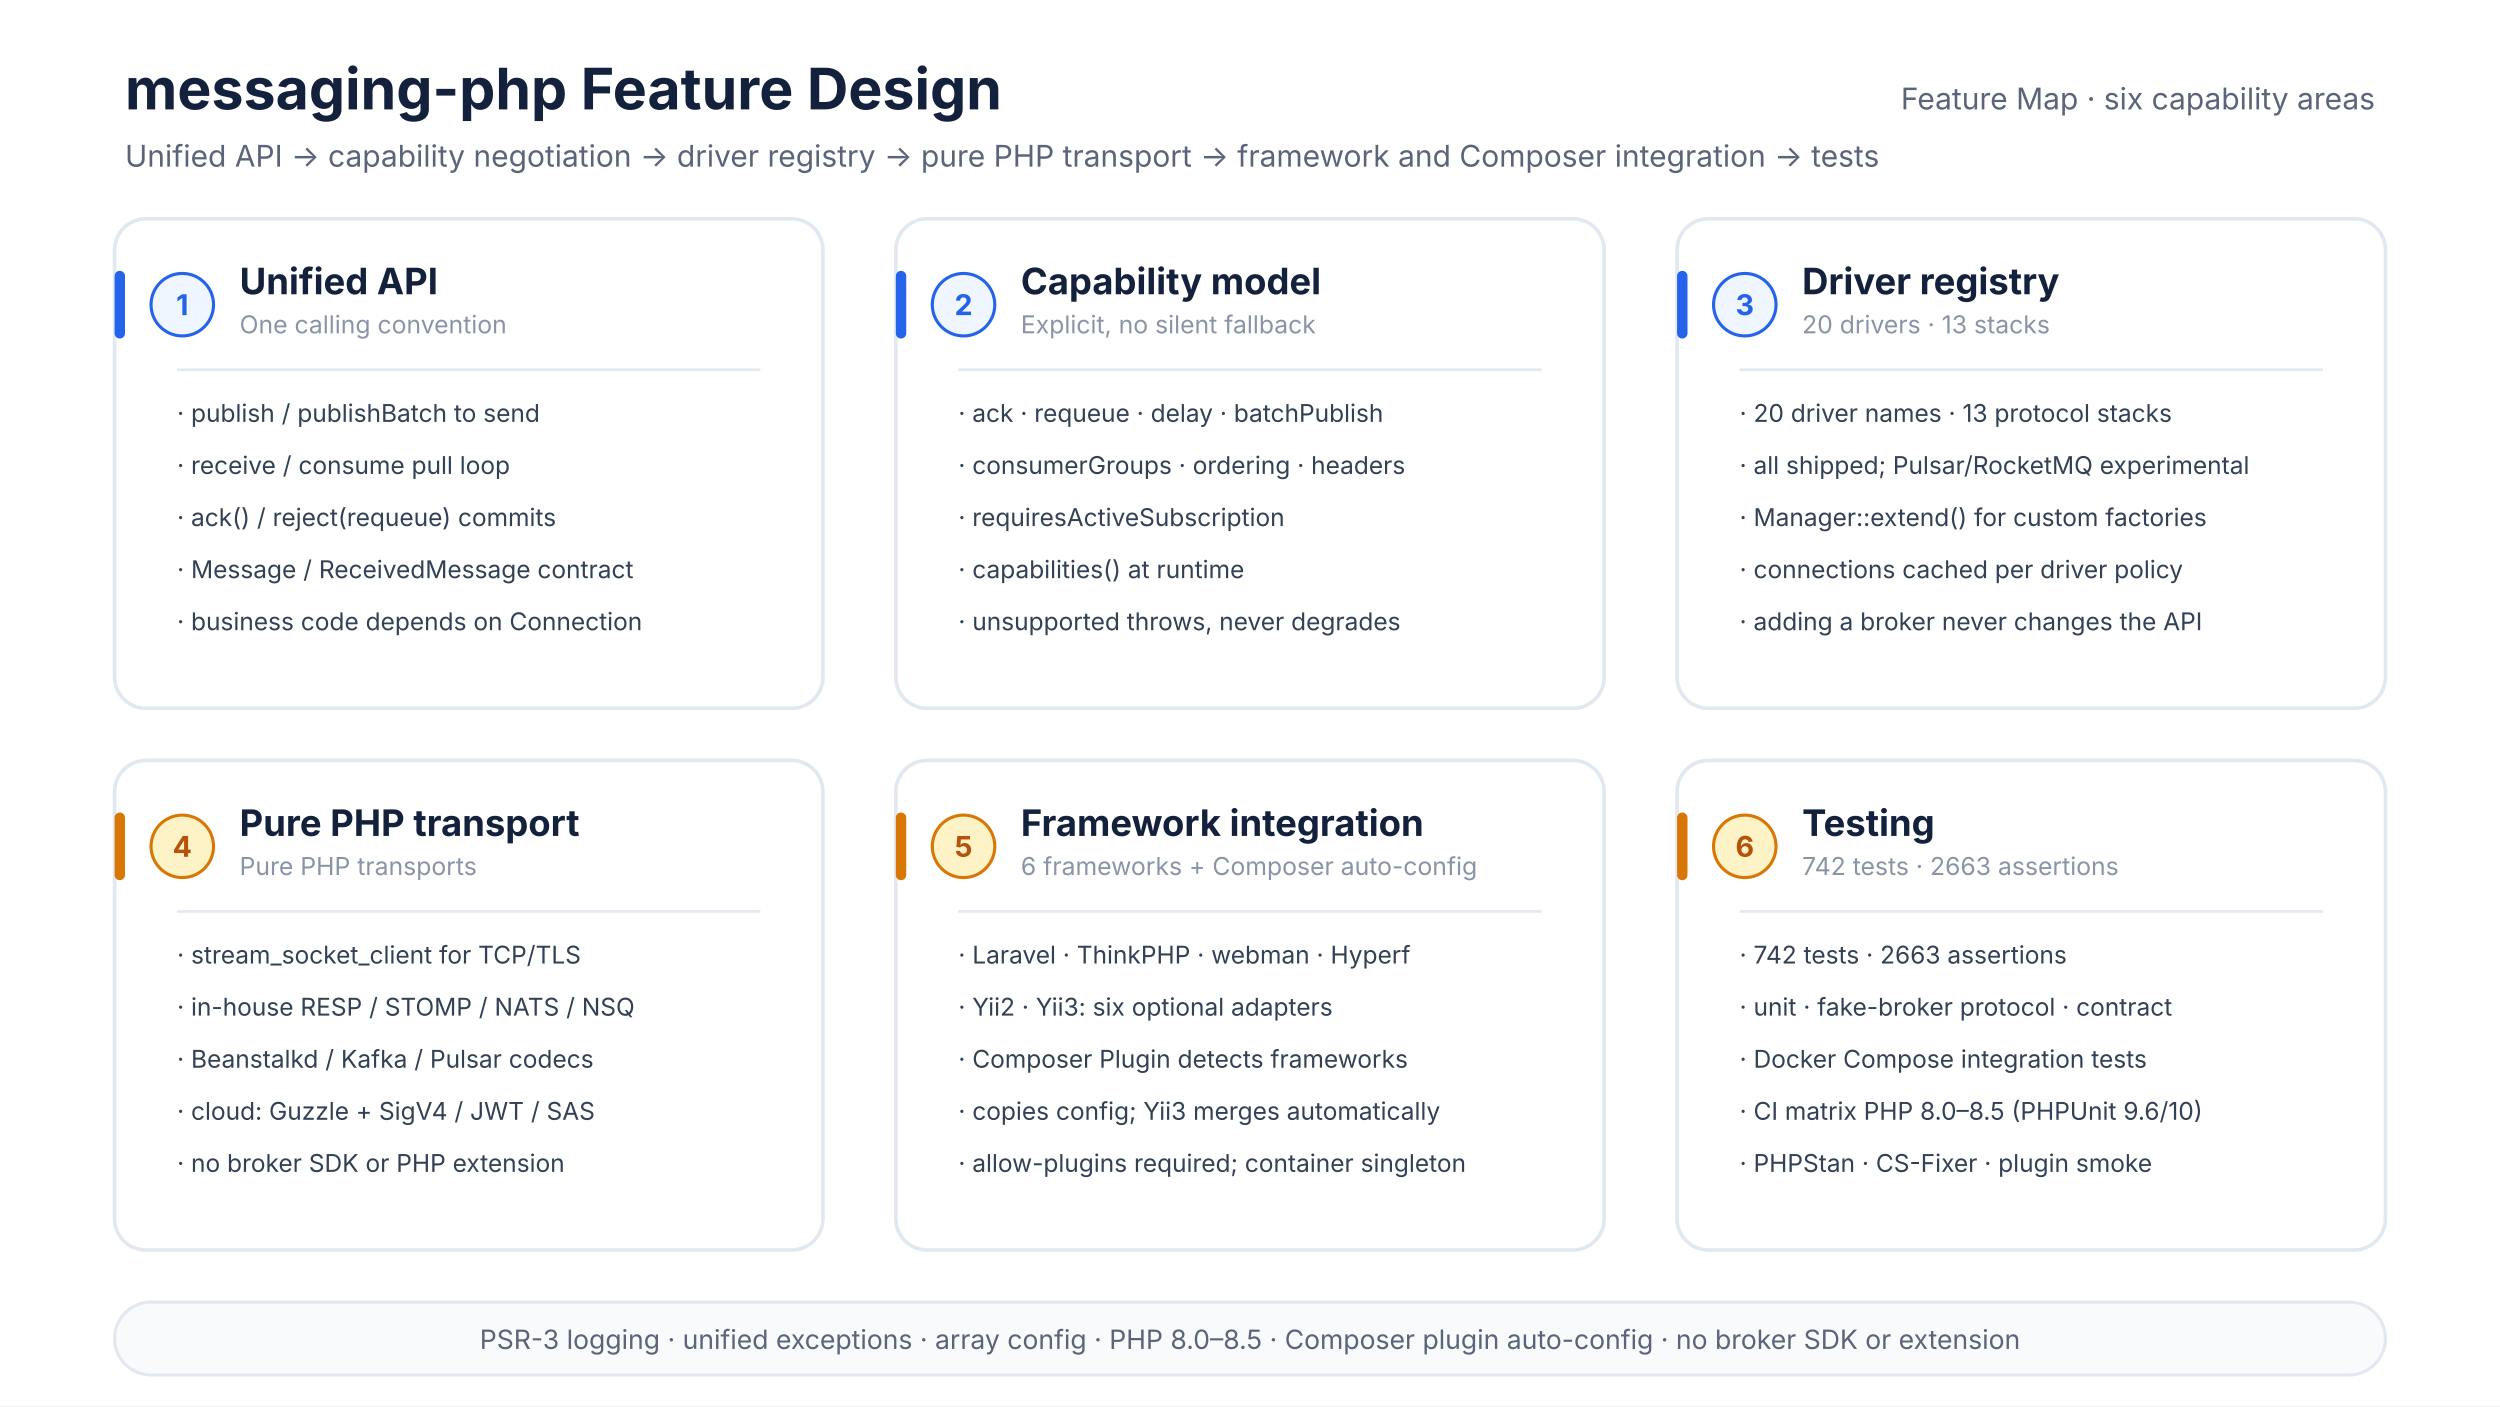
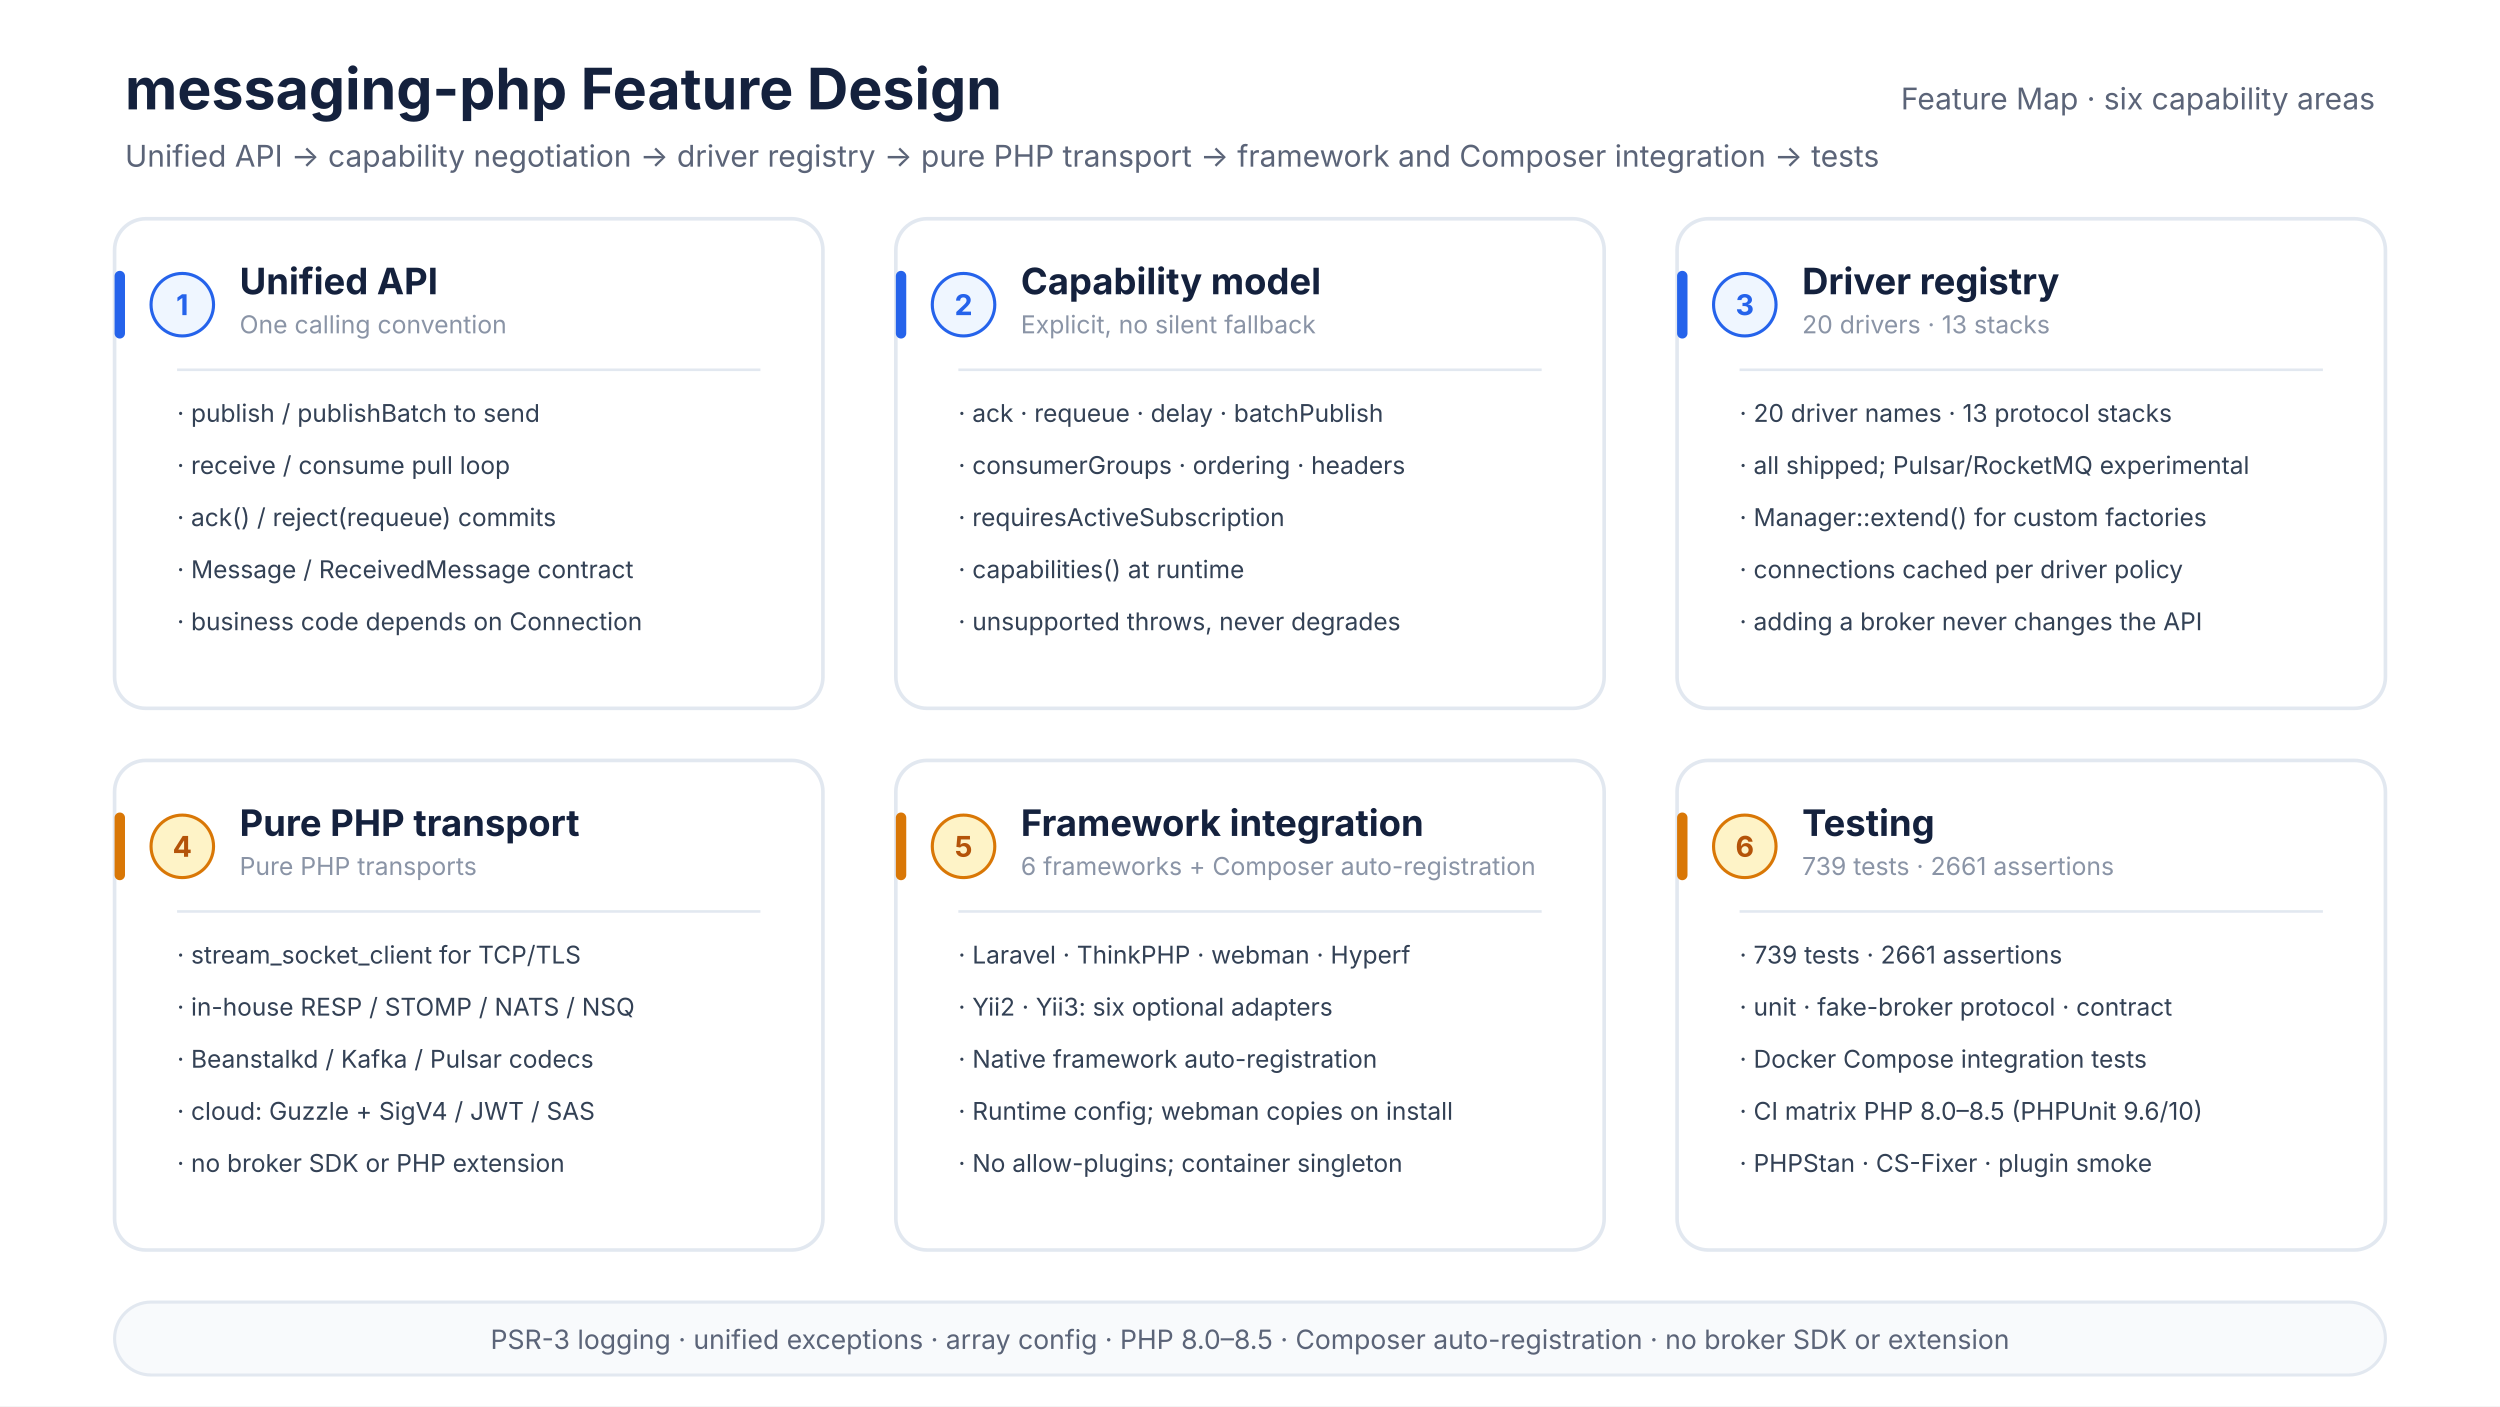
<svg xmlns="http://www.w3.org/2000/svg" width="960" height="540" viewBox="0 0 960 540" role="img" aria-labelledby="feat-title feat-desc">
  <style>
    text{font-family:system-ui,-apple-system,'Segoe UI','PingFang SC','Microsoft YaHei',sans-serif;fill:#14213D}
    .title{font-size:22px;font-weight:700}
    .sub{font-size:11.5px;fill:#5B6478}
    .ct{font-size:14px;font-weight:700}
    .ce{font-size:9.5px;fill:#8A94A6}
    .b{font-size:9.4px;fill:#334155}
    .num{font-size:11px;font-weight:700;fill:#2563EB}
    .foot{font-size:10.2px;fill:#5B6478}
    .ctr{text-anchor:middle}
  </style>
  <rect x="0" y="0" width="960" height="540" fill="#FFFFFF" />
  <text class="title" x="48" y="42">messaging-php Feature Design</text>
  <text class="sub" x="912" y="42" text-anchor="end">Feature Map · six capability areas</text>
  <text class="sub" x="48" y="64">Unified API → capability negotiation → driver registry → pure PHP transport → framework and Composer integration → tests</text>
  <rect x="44" y="84" width="272" height="188" rx="12" fill="#FFFFFF" stroke="#E2E8F0" stroke-width="1.4" />
  <rect x="44" y="104" width="4" height="26" rx="2" fill="#2563EB" />
  <circle cx="70" cy="117" r="12" fill="#EFF6FF" stroke="#2563EB" stroke-width="1.2" />
  <text class="num ctr" x="70" y="121">1</text>
  <text class="ct" x="92" y="113">Unified API</text>
  <text class="ce" x="92" y="128">One calling convention</text>
  <line x1="68" y1="142" x2="292" y2="142" stroke="#E2E8F0" stroke-width="1" />
  <text class="b" x="68" y="162">· publish / publishBatch to send</text>
  <text class="b" x="68" y="182">· receive / consume pull loop</text>
  <text class="b" x="68" y="202">· ack() / reject(requeue) commits</text>
  <text class="b" x="68" y="222">· Message / ReceivedMessage contract</text>
  <text class="b" x="68" y="242">· business code depends on Connection</text>
  <rect x="344" y="84" width="272" height="188" rx="12" fill="#FFFFFF" stroke="#E2E8F0" stroke-width="1.4" />
  <rect x="344" y="104" width="4" height="26" rx="2" fill="#2563EB" />
  <circle cx="370" cy="117" r="12" fill="#EFF6FF" stroke="#2563EB" stroke-width="1.2" />
  <text class="num ctr" x="370" y="121">2</text>
  <text class="ct" x="392" y="113">Capability model</text>
  <text class="ce" x="392" y="128">Explicit, no silent fallback</text>
  <line x1="368" y1="142" x2="592" y2="142" stroke="#E2E8F0" stroke-width="1" />
  <text class="b" x="368" y="162">· ack · requeue · delay · batchPublish</text>
  <text class="b" x="368" y="182">· consumerGroups · ordering · headers</text>
  <text class="b" x="368" y="202">· requiresActiveSubscription</text>
  <text class="b" x="368" y="222">· capabilities() at runtime</text>
  <text class="b" x="368" y="242">· unsupported throws, never degrades</text>
  <rect x="644" y="84" width="272" height="188" rx="12" fill="#FFFFFF" stroke="#E2E8F0" stroke-width="1.4" />
  <rect x="644" y="104" width="4" height="26" rx="2" fill="#2563EB" />
  <circle cx="670" cy="117" r="12" fill="#EFF6FF" stroke="#2563EB" stroke-width="1.2" />
  <text class="num ctr" x="670" y="121">3</text>
  <text class="ct" x="692" y="113">Driver registry</text>
  <text class="ce" x="692" y="128">20 drivers · 13 stacks</text>
  <line x1="668" y1="142" x2="892" y2="142" stroke="#E2E8F0" stroke-width="1" />
  <text class="b" x="668" y="162">· 20 driver names · 13 protocol stacks</text>
  <text class="b" x="668" y="182">· all shipped; Pulsar/RocketMQ experimental</text>
  <text class="b" x="668" y="202">· Manager::extend() for custom factories</text>
  <text class="b" x="668" y="222">· connections cached per driver policy</text>
  <text class="b" x="668" y="242">· adding a broker never changes the API</text>
  <rect x="44" y="292" width="272" height="188" rx="12" fill="#FFFFFF" stroke="#E2E8F0" stroke-width="1.4" />
  <rect x="44" y="312" width="4" height="26" rx="2" fill="#D97706" />
  <circle cx="70" cy="325" r="12" fill="#FEF3C7" stroke="#D97706" stroke-width="1.2" />
  <text class="num ctr" x="70" y="329" style="fill:#B45309">4</text>
  <text class="ct" x="92" y="321">Pure PHP transport</text>
  <text class="ce" x="92" y="336">Pure PHP transports</text>
  <line x1="68" y1="350" x2="292" y2="350" stroke="#E2E8F0" stroke-width="1" />
  <text class="b" x="68" y="370">· stream_socket_client for TCP/TLS</text>
  <text class="b" x="68" y="390">· in-house RESP / STOMP / NATS / NSQ</text>
  <text class="b" x="68" y="410">· Beanstalkd / Kafka / Pulsar codecs</text>
  <text class="b" x="68" y="430">· cloud: Guzzle + SigV4 / JWT / SAS</text>
  <text class="b" x="68" y="450">· no broker SDK or PHP extension</text>
  <rect x="344" y="292" width="272" height="188" rx="12" fill="#FFFFFF" stroke="#E2E8F0" stroke-width="1.4" />
  <rect x="344" y="312" width="4" height="26" rx="2" fill="#D97706" />
  <circle cx="370" cy="325" r="12" fill="#FEF3C7" stroke="#D97706" stroke-width="1.2" />
  <text class="num ctr" x="370" y="329" style="fill:#B45309">5</text>
  <text class="ct" x="392" y="321">Framework integration</text>
-   <text class="ce" x="392" y="336">6 frameworks + Composer auto-config</text>
+   <text class="ce" x="392" y="336">6 frameworks + Composer auto-registration</text>
  <line x1="368" y1="350" x2="592" y2="350" stroke="#E2E8F0" stroke-width="1" />
  <text class="b" x="368" y="370">· Laravel · ThinkPHP · webman · Hyperf</text>
  <text class="b" x="368" y="390">· Yii2 · Yii3: six optional adapters</text>
-   <text class="b" x="368" y="410">· Composer Plugin detects frameworks</text>
-   <text class="b" x="368" y="430">· copies config; Yii3 merges automatically</text>
-   <text class="b" x="368" y="450">· allow-plugins required; container singleton</text>
+   <text class="b" x="368" y="410">· Native framework auto-registration</text>
+   <text class="b" x="368" y="430">· Runtime config; webman copies on install</text>
+   <text class="b" x="368" y="450">· No allow-plugins; container singleton</text>
  <rect x="644" y="292" width="272" height="188" rx="12" fill="#FFFFFF" stroke="#E2E8F0" stroke-width="1.4" />
  <rect x="644" y="312" width="4" height="26" rx="2" fill="#D97706" />
  <circle cx="670" cy="325" r="12" fill="#FEF3C7" stroke="#D97706" stroke-width="1.2" />
  <text class="num ctr" x="670" y="329" style="fill:#B45309">6</text>
  <text class="ct" x="692" y="321">Testing</text>
-   <text class="ce" x="692" y="336">742 tests · 2663 assertions</text>
+   <text class="ce" x="692" y="336">739 tests · 2661 assertions</text>
  <line x1="668" y1="350" x2="892" y2="350" stroke="#E2E8F0" stroke-width="1" />
-   <text class="b" x="668" y="370">· 742 tests · 2663 assertions</text>
+   <text class="b" x="668" y="370">· 739 tests · 2661 assertions</text>
  <text class="b" x="668" y="390">· unit · fake-broker protocol · contract</text>
  <text class="b" x="668" y="410">· Docker Compose integration tests</text>
  <text class="b" x="668" y="430">· CI matrix PHP 8.0–8.5 (PHPUnit 9.6/10)</text>
  <text class="b" x="668" y="450">· PHPStan · CS-Fixer · plugin smoke</text>
  <rect x="44" y="500" width="872" height="28" rx="14" fill="#F8FAFC" stroke="#E2E8F0" stroke-width="1.2" />
-   <text class="foot ctr" x="480" y="518">PSR-3 logging · unified exceptions · array config · PHP 8.0–8.5 · Composer plugin auto-config · no broker SDK or extension</text>
+   <text class="foot ctr" x="480" y="518">PSR-3 logging · unified exceptions · array config · PHP 8.0–8.5 · Composer auto-registration · no broker SDK or extension</text>
</svg>
